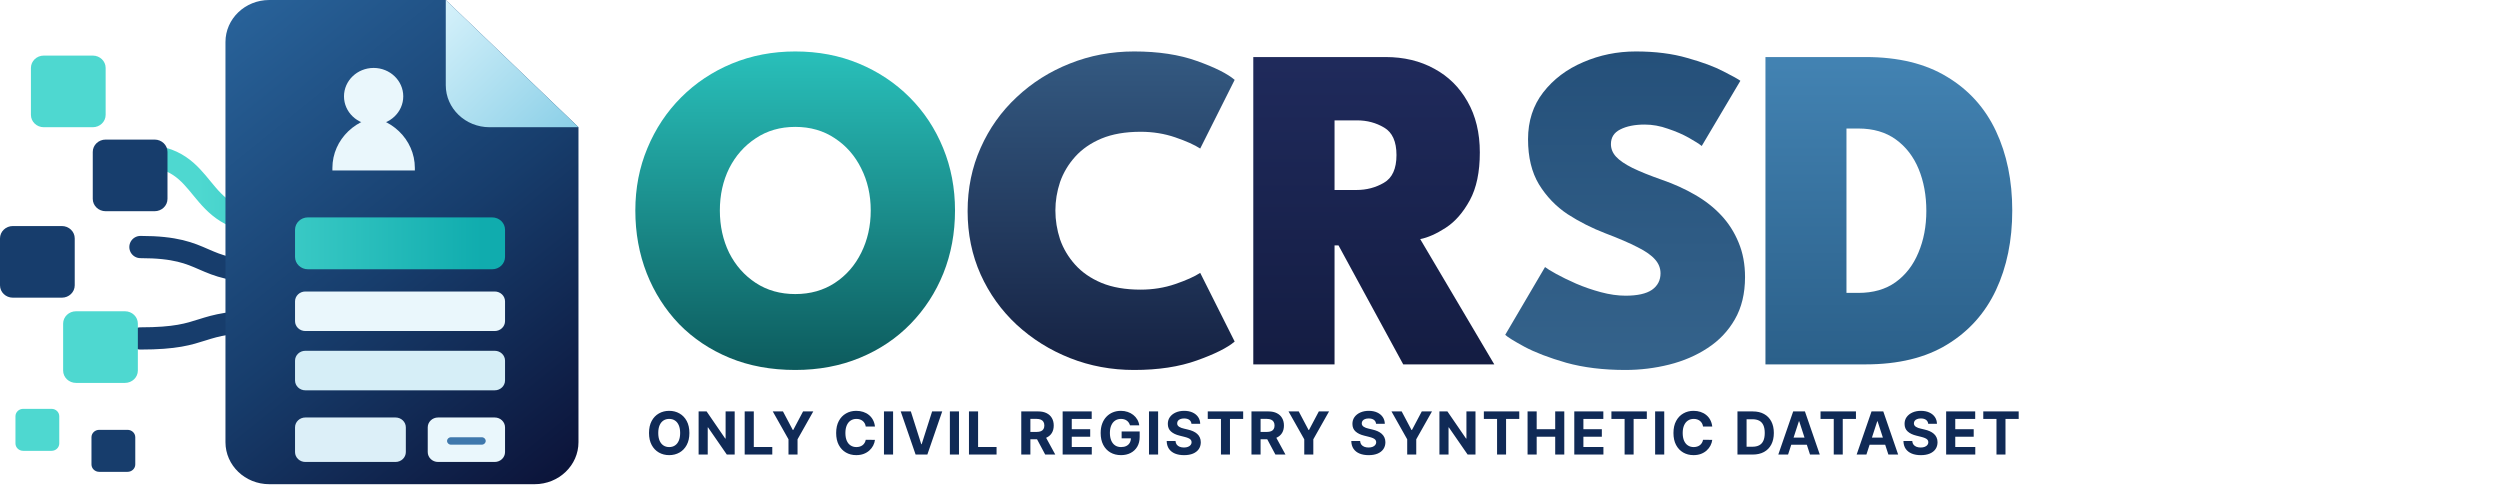
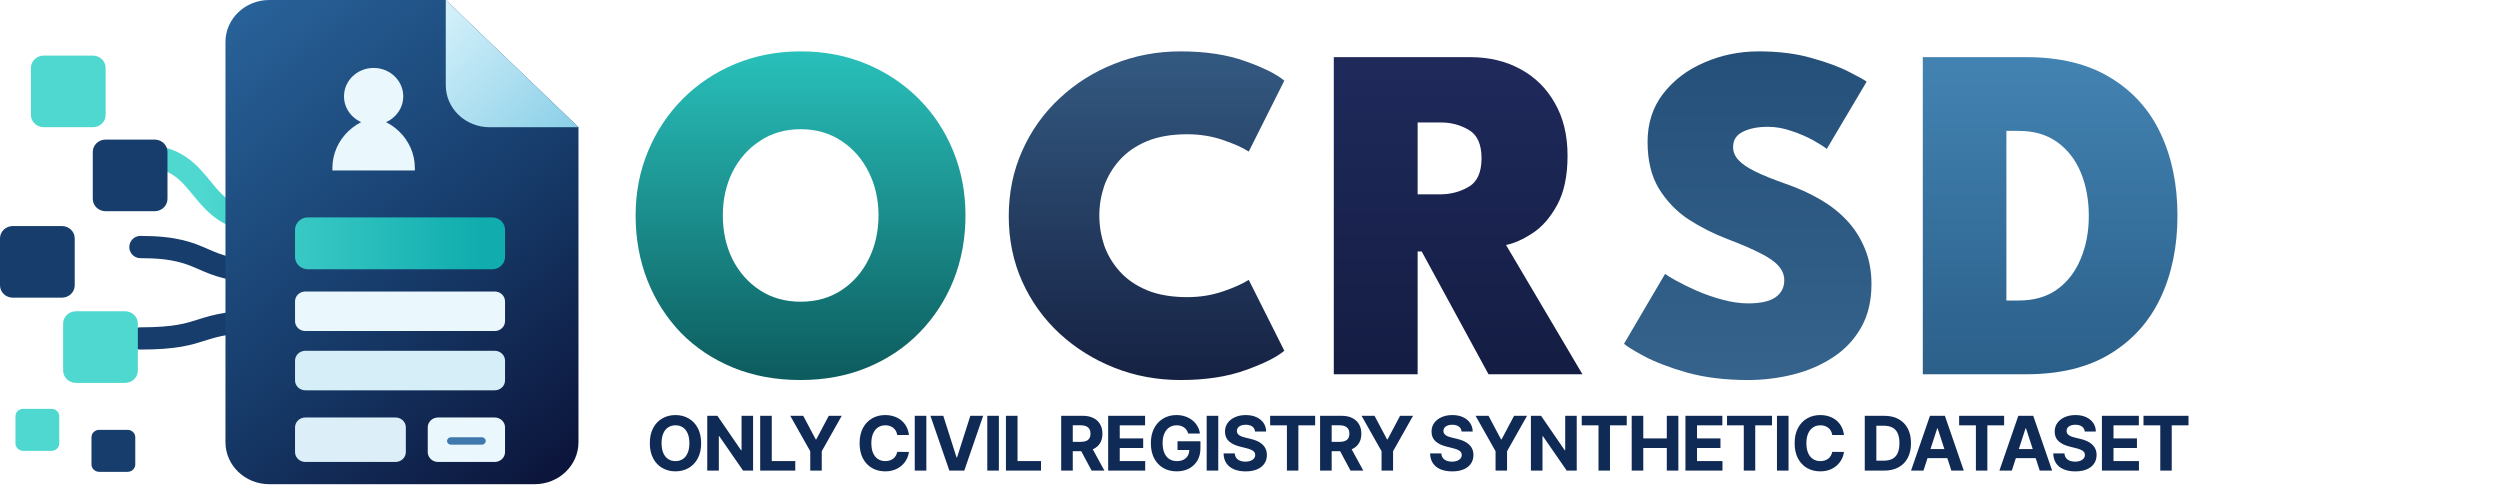
- <svg xmlns="http://www.w3.org/2000/svg" width="2024" height="392" viewBox="0 0 2024 392" fill="none">
-   <path d="M582.794 170.401C582.794 182.968 585.308 194.404 590.334 204.708C595.487 214.887 602.65 222.993 611.823 229.025C620.997 235.057 631.679 238.073 643.868 238.073C656.058 238.073 666.74 235.057 675.913 229.025C685.087 222.993 692.187 214.887 697.214 204.708C702.366 194.404 704.942 182.968 704.942 170.401C704.942 157.835 702.366 146.462 697.214 136.283C692.187 126.104 685.087 117.998 675.913 111.966C666.74 105.809 656.058 102.73 643.868 102.73C631.679 102.73 620.997 105.809 611.823 111.966C602.65 117.998 595.487 126.104 590.334 136.283C585.308 146.462 582.794 157.835 582.794 170.401ZM514.369 170.401C514.369 152.305 517.636 135.466 524.171 119.883C530.705 104.175 539.816 90.478 551.503 78.79C563.19 67.103 576.888 57.993 592.596 51.458C608.43 44.923 625.521 41.656 643.868 41.656C662.467 41.656 679.62 44.923 695.329 51.458C711.037 57.993 724.735 67.103 736.422 78.79C748.109 90.478 757.157 104.175 763.566 119.883C769.975 135.466 773.179 152.305 773.179 170.401C773.179 188.623 770.038 205.588 763.754 221.296C757.471 236.879 748.549 250.577 736.987 262.389C725.552 274.076 711.917 283.187 696.083 289.722C680.249 296.257 662.844 299.524 643.868 299.524C624.264 299.524 606.545 296.257 590.711 289.722C574.877 283.187 561.242 274.076 549.807 262.389C538.497 250.577 529.763 236.879 523.605 221.296C517.448 205.588 514.369 188.623 514.369 170.401Z" fill="url(#paint0_linear_2003_45)" />
-   <path d="M923.436 234.491C933.364 234.491 942.726 232.983 951.523 229.967C960.319 226.951 967.043 223.935 971.692 220.919L999.59 276.527C993.684 281.554 983.505 286.643 969.053 291.795C954.727 296.948 937.762 299.524 918.158 299.524C899.811 299.524 882.532 296.319 866.321 289.91C850.11 283.501 835.721 274.516 823.154 262.955C810.713 251.394 800.974 237.822 793.937 222.239C786.899 206.531 783.381 189.44 783.381 170.967C783.381 152.494 786.899 135.403 793.937 119.695C800.974 103.861 810.713 90.163 823.154 78.602C835.595 66.915 849.921 57.867 866.132 51.458C882.469 44.923 899.811 41.656 918.158 41.656C937.762 41.656 954.727 44.232 969.053 49.385C983.505 54.537 993.684 59.626 999.59 64.653L971.692 120.26C967.043 117.244 960.319 114.228 951.523 111.212C942.726 108.196 933.364 106.688 923.436 106.688C911.121 106.688 900.565 108.511 891.768 112.155C883.097 115.799 875.997 120.7 870.468 126.858C864.938 133.016 860.854 139.864 858.215 147.404C855.702 154.944 854.445 162.61 854.445 170.401C854.445 178.318 855.702 186.11 858.215 193.775C860.854 201.315 864.938 208.164 870.468 214.322C875.997 220.48 883.097 225.381 891.768 229.025C900.565 232.669 911.121 234.491 923.436 234.491Z" fill="url(#paint1_linear_2003_45)" />
-   <path d="M1014.66 46.18H1121.73C1136.56 46.18 1149.69 49.322 1161.12 55.605C1172.56 61.763 1181.55 70.622 1188.08 82.183C1194.74 93.745 1198.07 107.505 1198.07 123.465C1198.07 139.299 1195.37 152.18 1189.97 162.107C1184.56 172.035 1178.09 179.449 1170.55 184.35C1163.01 189.251 1156.1 192.33 1149.81 193.587L1209.76 295H1136.05L1083.65 198.676H1080.45V295H1014.66V46.18ZM1080.45 153.813H1098.17C1106.33 153.813 1113.75 151.866 1120.41 147.97C1127.19 144.074 1130.59 136.597 1130.59 125.538C1130.59 114.605 1127.26 107.191 1120.6 103.295C1114.06 99.4 1106.77 97.452 1098.73 97.452H1080.45V153.813Z" fill="url(#paint2_linear_2003_45)" />
-   <path d="M1324.38 41.656C1340.08 41.656 1353.97 43.415 1366.04 46.934C1378.22 50.327 1388.03 53.971 1395.44 57.867C1402.86 61.637 1407.38 64.15 1409.01 65.407L1377.72 118.187C1375.71 116.553 1372.26 114.354 1367.35 111.589C1362.45 108.825 1356.8 106.374 1350.39 104.238C1344.11 101.976 1337.82 100.845 1331.54 100.845C1323.5 100.845 1316.9 102.164 1311.75 104.803C1306.72 107.317 1304.21 111.275 1304.21 116.679C1304.21 120.449 1305.59 123.842 1308.35 126.858C1311.12 129.874 1315.52 132.89 1321.55 135.906C1327.71 138.922 1335.81 142.189 1345.87 145.708C1355.29 148.975 1364.02 152.934 1372.07 157.583C1380.24 162.233 1387.34 167.762 1393.37 174.171C1399.4 180.58 1404.11 187.932 1407.51 196.226C1411.02 204.52 1412.78 213.882 1412.78 224.312C1412.78 237.633 1410.02 249.069 1404.49 258.619C1399.09 268.044 1391.73 275.773 1382.43 281.805C1373.26 287.837 1362.89 292.298 1351.33 295.189C1339.77 298.079 1327.96 299.524 1315.89 299.524C1298.05 299.524 1282.09 297.576 1268.02 293.68C1254.07 289.659 1242.76 285.324 1234.09 280.674C1225.54 276.024 1220.39 272.82 1218.63 271.06L1250.86 216.207C1252.24 217.338 1255.2 219.16 1259.72 221.673C1264.25 224.187 1269.65 226.826 1275.93 229.59C1282.34 232.355 1289.06 234.68 1296.1 236.565C1303.14 238.45 1309.8 239.392 1316.08 239.392C1325.63 239.392 1332.73 237.822 1337.38 234.68C1342.03 231.413 1344.36 226.951 1344.36 221.296C1344.36 217.149 1342.91 213.442 1340.02 210.175C1337.13 206.782 1332.42 203.452 1325.88 200.184C1319.35 196.791 1310.62 193.021 1299.68 188.874C1288.88 184.727 1278.7 179.575 1269.15 173.417C1259.72 167.134 1251.99 159.091 1245.96 149.289C1240.05 139.487 1237.1 127.298 1237.1 112.72C1237.1 98.017 1241.19 85.388 1249.35 74.832C1257.65 64.15 1268.45 55.982 1281.78 50.327C1295.1 44.546 1309.3 41.656 1324.38 41.656Z" fill="url(#paint3_linear_2003_45)" />
-   <path d="M1429.31 46.18H1510.36C1536.88 46.18 1558.87 51.521 1576.34 62.203C1593.93 72.758 1607.12 87.399 1615.92 106.123C1624.72 124.847 1629.12 146.273 1629.12 170.401C1629.12 194.655 1624.72 216.144 1615.92 234.868C1607.12 253.593 1593.93 268.296 1576.34 278.977C1558.87 289.659 1536.88 295 1510.36 295H1429.31V46.18ZM1494.9 104.049V237.13H1504.52C1516.58 237.13 1526.63 234.24 1534.68 228.459C1542.85 222.553 1549 214.573 1553.15 204.52C1557.42 194.467 1559.56 183.219 1559.56 170.778C1559.56 158.212 1557.49 146.902 1553.34 136.848C1549.19 126.795 1543.03 118.815 1534.87 112.909C1526.7 107.003 1516.58 104.049 1504.52 104.049H1494.9Z" fill="url(#paint4_linear_2003_45)" />
-   <path d="M558.131 350.545C558.131 354.352 557.409 357.591 555.966 360.261C554.534 362.932 552.58 364.972 550.102 366.381C547.637 367.778 544.864 368.477 541.784 368.477C538.682 368.477 535.898 367.773 533.432 366.364C530.966 364.955 529.017 362.915 527.585 360.244C526.154 357.574 525.438 354.341 525.438 350.545C525.438 346.739 526.154 343.5 527.585 340.83C529.017 338.159 530.966 336.125 533.432 334.727C535.898 333.318 538.682 332.614 541.784 332.614C544.864 332.614 547.637 333.318 550.102 334.727C552.58 336.125 554.534 338.159 555.966 340.83C557.409 343.5 558.131 346.739 558.131 350.545ZM550.648 350.545C550.648 348.08 550.279 346 549.54 344.307C548.813 342.614 547.784 341.33 546.455 340.455C545.125 339.58 543.568 339.142 541.784 339.142C540 339.142 538.443 339.58 537.114 340.455C535.784 341.33 534.75 342.614 534.012 344.307C533.284 346 532.921 348.08 532.921 350.545C532.921 353.011 533.284 355.091 534.012 356.784C534.75 358.477 535.784 359.761 537.114 360.636C538.443 361.511 540 361.949 541.784 361.949C543.568 361.949 545.125 361.511 546.455 360.636C547.784 359.761 548.813 358.477 549.54 356.784C550.279 355.091 550.648 353.011 550.648 350.545ZM594.797 333.091V368H588.422L573.235 346.028H572.979V368H565.598V333.091H572.075L587.144 355.045H587.45V333.091H594.797ZM602.895 368V333.091H610.276V361.915H625.242V368H602.895ZM625.631 333.091H633.898L641.858 348.125H642.199L650.159 333.091H658.426L645.693 355.659V368H638.364V355.659L625.631 333.091ZM708.368 345.312H700.902C700.766 344.347 700.487 343.489 700.067 342.739C699.646 341.977 699.107 341.33 698.448 340.795C697.789 340.261 697.027 339.852 696.164 339.568C695.311 339.284 694.385 339.142 693.385 339.142C691.578 339.142 690.004 339.591 688.664 340.489C687.323 341.375 686.283 342.67 685.544 344.375C684.806 346.068 684.436 348.125 684.436 350.545C684.436 353.034 684.806 355.125 685.544 356.818C686.294 358.511 687.34 359.79 688.681 360.653C690.021 361.517 691.573 361.949 693.334 361.949C694.323 361.949 695.237 361.818 696.078 361.557C696.931 361.295 697.686 360.915 698.345 360.415C699.004 359.903 699.55 359.284 699.982 358.557C700.425 357.83 700.732 357 700.902 356.068L708.368 356.102C708.175 357.705 707.692 359.25 706.919 360.739C706.158 362.216 705.129 363.54 703.834 364.71C702.55 365.869 701.016 366.79 699.232 367.472C697.459 368.142 695.453 368.477 693.215 368.477C690.101 368.477 687.317 367.773 684.862 366.364C682.419 364.955 680.487 362.915 679.067 360.244C677.658 357.574 676.953 354.341 676.953 350.545C676.953 346.739 677.669 343.5 679.101 340.83C680.533 338.159 682.476 336.125 684.931 334.727C687.385 333.318 690.146 332.614 693.215 332.614C695.237 332.614 697.112 332.898 698.84 333.466C700.578 334.034 702.118 334.864 703.459 335.955C704.8 337.034 705.891 338.358 706.732 339.926C707.584 341.494 708.129 343.29 708.368 345.312ZM723.041 333.091V368H715.661V333.091H723.041ZM737.421 333.091L745.858 359.614H746.182L754.637 333.091H762.818L750.784 368H741.273L729.222 333.091H737.421ZM776.401 333.091V368H769.02V333.091H776.401ZM784.473 368V333.091H791.854V361.915H806.82V368H784.473ZM826.817 368V333.091H840.59C843.226 333.091 845.476 333.562 847.34 334.506C849.215 335.437 850.641 336.761 851.618 338.477C852.607 340.182 853.101 342.187 853.101 344.494C853.101 346.812 852.601 348.807 851.601 350.477C850.601 352.136 849.152 353.409 847.254 354.295C845.368 355.182 843.084 355.625 840.402 355.625H831.181V349.693H839.209C840.618 349.693 841.789 349.5 842.72 349.114C843.652 348.727 844.345 348.148 844.8 347.375C845.266 346.602 845.499 345.642 845.499 344.494C845.499 343.335 845.266 342.358 844.8 341.562C844.345 340.767 843.646 340.165 842.703 339.756C841.771 339.335 840.595 339.125 839.175 339.125H834.198V368H826.817ZM845.669 352.114L854.345 368H846.198L837.709 352.114H845.669ZM860.317 368V333.091H883.84V339.176H867.698V347.494H882.629V353.58H867.698V361.915H883.908V368H860.317ZM914.855 344.375C914.617 343.545 914.281 342.812 913.85 342.176C913.418 341.528 912.889 340.983 912.264 340.54C911.651 340.085 910.946 339.739 910.151 339.5C909.367 339.261 908.497 339.142 907.543 339.142C905.759 339.142 904.191 339.585 902.838 340.472C901.497 341.358 900.452 342.648 899.702 344.341C898.952 346.023 898.577 348.08 898.577 350.511C898.577 352.943 898.946 355.011 899.685 356.716C900.423 358.42 901.469 359.722 902.821 360.619C904.173 361.506 905.77 361.949 907.611 361.949C909.281 361.949 910.708 361.653 911.889 361.062C913.083 360.46 913.992 359.614 914.617 358.523C915.253 357.432 915.571 356.142 915.571 354.653L917.071 354.875H908.071V349.318H922.679V353.716C922.679 356.784 922.031 359.42 920.736 361.625C919.441 363.818 917.656 365.511 915.384 366.705C913.111 367.886 910.509 368.477 907.577 368.477C904.304 368.477 901.429 367.756 898.952 366.312C896.475 364.858 894.543 362.795 893.156 360.125C891.781 357.443 891.094 354.261 891.094 350.58C891.094 347.75 891.503 345.227 892.321 343.011C893.151 340.784 894.31 338.898 895.798 337.352C897.287 335.807 899.02 334.631 900.997 333.824C902.975 333.017 905.117 332.614 907.423 332.614C909.401 332.614 911.242 332.903 912.946 333.483C914.651 334.051 916.162 334.858 917.48 335.903C918.81 336.949 919.895 338.193 920.736 339.636C921.577 341.068 922.117 342.648 922.355 344.375H914.855ZM937.604 333.091V368H930.223V333.091H937.604ZM964.614 343.131C964.477 341.756 963.892 340.687 962.858 339.926C961.824 339.165 960.421 338.784 958.648 338.784C957.443 338.784 956.426 338.955 955.597 339.295C954.767 339.625 954.131 340.085 953.688 340.676C953.256 341.267 953.04 341.938 953.04 342.688C953.017 343.312 953.148 343.858 953.432 344.324C953.727 344.79 954.131 345.193 954.642 345.534C955.154 345.864 955.744 346.153 956.415 346.403C957.085 346.642 957.801 346.847 958.563 347.017L961.699 347.767C963.222 348.108 964.619 348.562 965.892 349.131C967.165 349.699 968.267 350.398 969.199 351.227C970.131 352.057 970.852 353.034 971.364 354.159C971.887 355.284 972.154 356.574 972.165 358.028C972.154 360.165 971.608 362.017 970.529 363.585C969.46 365.142 967.915 366.352 965.892 367.216C963.881 368.068 961.455 368.494 958.614 368.494C955.796 368.494 953.341 368.062 951.25 367.199C949.171 366.335 947.546 365.057 946.375 363.364C945.216 361.659 944.608 359.551 944.551 357.04H951.693C951.773 358.21 952.108 359.187 952.699 359.972C953.301 360.744 954.102 361.33 955.102 361.727C956.114 362.114 957.256 362.307 958.529 362.307C959.779 362.307 960.864 362.125 961.784 361.761C962.716 361.398 963.438 360.892 963.949 360.244C964.46 359.597 964.716 358.852 964.716 358.011C964.716 357.227 964.483 356.568 964.017 356.034C963.563 355.5 962.892 355.045 962.006 354.67C961.131 354.295 960.057 353.955 958.784 353.648L954.983 352.693C952.04 351.977 949.716 350.858 948.012 349.335C946.307 347.812 945.46 345.761 945.472 343.182C945.46 341.068 946.023 339.222 947.159 337.642C948.307 336.062 949.881 334.83 951.881 333.943C953.881 333.057 956.154 332.614 958.699 332.614C961.29 332.614 963.551 333.057 965.483 333.943C967.426 334.83 968.938 336.062 970.017 337.642C971.097 339.222 971.654 341.051 971.688 343.131H964.614ZM977.8 339.176V333.091H1006.47V339.176H995.783V368H988.487V339.176H977.8ZM1013.19 368V333.091H1026.96C1029.6 333.091 1031.85 333.562 1033.71 334.506C1035.59 335.437 1037.02 336.761 1037.99 338.477C1038.98 340.182 1039.48 342.187 1039.48 344.494C1039.48 346.812 1038.98 348.807 1037.98 350.477C1036.98 352.136 1035.53 353.409 1033.63 354.295C1031.74 355.182 1029.46 355.625 1026.78 355.625H1017.56V349.693H1025.58C1026.99 349.693 1028.16 349.5 1029.1 349.114C1030.03 348.727 1030.72 348.148 1031.17 347.375C1031.64 346.602 1031.87 345.642 1031.87 344.494C1031.87 343.335 1031.64 342.358 1031.17 341.562C1030.72 340.767 1030.02 340.165 1029.08 339.756C1028.15 339.335 1026.97 339.125 1025.55 339.125H1020.57V368H1013.19ZM1032.04 352.114L1040.72 368H1032.57L1024.08 352.114H1032.04ZM1043.19 333.091H1051.46L1059.42 348.125H1059.76L1067.72 333.091H1075.99L1063.26 355.659V368H1055.93V355.659L1043.19 333.091ZM1114.07 343.131C1113.93 341.756 1113.35 340.687 1112.31 339.926C1111.28 339.165 1109.87 338.784 1108.1 338.784C1106.9 338.784 1105.88 338.955 1105.05 339.295C1104.22 339.625 1103.58 340.085 1103.14 340.676C1102.71 341.267 1102.49 341.938 1102.49 342.688C1102.47 343.312 1102.6 343.858 1102.89 344.324C1103.18 344.79 1103.58 345.193 1104.1 345.534C1104.61 345.864 1105.2 346.153 1105.87 346.403C1106.54 346.642 1107.25 346.847 1108.02 347.017L1111.15 347.767C1112.67 348.108 1114.07 348.562 1115.35 349.131C1116.62 349.699 1117.72 350.398 1118.65 351.227C1119.58 352.057 1120.31 353.034 1120.82 354.159C1121.34 355.284 1121.61 356.574 1121.62 358.028C1121.61 360.165 1121.06 362.017 1119.98 363.585C1118.91 365.142 1117.37 366.352 1115.35 367.216C1113.33 368.068 1110.91 368.494 1108.07 368.494C1105.25 368.494 1102.79 368.062 1100.7 367.199C1098.62 366.335 1097 365.057 1095.83 363.364C1094.67 361.659 1094.06 359.551 1094 357.04H1101.15C1101.23 358.21 1101.56 359.187 1102.15 359.972C1102.75 360.744 1103.56 361.33 1104.56 361.727C1105.57 362.114 1106.71 362.307 1107.98 362.307C1109.23 362.307 1110.32 362.125 1111.24 361.761C1112.17 361.398 1112.89 360.892 1113.4 360.244C1113.91 359.597 1114.17 358.852 1114.17 358.011C1114.17 357.227 1113.94 356.568 1113.47 356.034C1113.02 355.5 1112.35 355.045 1111.46 354.67C1110.58 354.295 1109.51 353.955 1108.24 353.648L1104.44 352.693C1101.49 351.977 1099.17 350.858 1097.46 349.335C1095.76 347.812 1094.91 345.761 1094.92 343.182C1094.91 341.068 1095.48 339.222 1096.61 337.642C1097.76 336.062 1099.33 334.83 1101.33 333.943C1103.33 333.057 1105.61 332.614 1108.15 332.614C1110.74 332.614 1113 333.057 1114.94 333.943C1116.88 334.83 1118.39 336.062 1119.47 337.642C1120.55 339.222 1121.11 341.051 1121.14 343.131H1114.07ZM1126.54 333.091H1134.8L1142.76 348.125H1143.11L1151.07 333.091H1159.33L1146.6 355.659V368H1139.27V355.659L1126.54 333.091ZM1194.56 333.091V368H1188.19L1173 346.028H1172.74V368H1165.36V333.091H1171.84L1186.91 355.045H1187.22V333.091H1194.56ZM1201.33 339.176V333.091H1230V339.176H1219.31V368H1212.02V339.176H1201.33ZM1236.72 368V333.091H1244.1V347.494H1259.09V333.091H1266.45V368H1259.09V353.58H1244.1V368H1236.72ZM1274.54 368V333.091H1298.06V339.176H1281.92V347.494H1296.85V353.58H1281.92V361.915H1298.13V368H1274.54ZM1304.6 339.176V333.091H1333.27V339.176H1322.58V368H1315.28V339.176H1304.6ZM1347.37 333.091V368H1339.99V333.091H1347.37ZM1386.24 345.312H1378.78C1378.64 344.347 1378.36 343.489 1377.94 342.739C1377.52 341.977 1376.98 341.33 1376.32 340.795C1375.66 340.261 1374.9 339.852 1374.04 339.568C1373.19 339.284 1372.26 339.142 1371.26 339.142C1369.45 339.142 1367.88 339.591 1366.54 340.489C1365.2 341.375 1364.16 342.67 1363.42 344.375C1362.68 346.068 1362.31 348.125 1362.31 350.545C1362.31 353.034 1362.68 355.125 1363.42 356.818C1364.17 358.511 1365.21 359.79 1366.56 360.653C1367.9 361.517 1369.45 361.949 1371.21 361.949C1372.2 361.949 1373.11 361.818 1373.95 361.557C1374.81 361.295 1375.56 360.915 1376.22 360.415C1376.88 359.903 1377.42 359.284 1377.86 358.557C1378.3 357.83 1378.61 357 1378.78 356.068L1386.24 356.102C1386.05 357.705 1385.57 359.25 1384.79 360.739C1384.03 362.216 1383 363.54 1381.71 364.71C1380.42 365.869 1378.89 366.79 1377.11 367.472C1375.33 368.142 1373.33 368.477 1371.09 368.477C1367.98 368.477 1365.19 367.773 1362.74 366.364C1360.29 364.955 1358.36 362.915 1356.94 360.244C1355.53 357.574 1354.83 354.341 1354.83 350.545C1354.83 346.739 1355.54 343.5 1356.98 340.83C1358.41 338.159 1360.35 336.125 1362.81 334.727C1365.26 333.318 1368.02 332.614 1371.09 332.614C1373.11 332.614 1374.99 332.898 1376.71 333.466C1378.45 334.034 1379.99 334.864 1381.33 335.955C1382.67 337.034 1383.77 338.358 1384.61 339.926C1385.46 341.494 1386 343.29 1386.24 345.312ZM1419.02 368H1406.65V333.091H1419.12C1422.63 333.091 1425.66 333.79 1428.19 335.188C1430.72 336.574 1432.67 338.568 1434.04 341.17C1435.41 343.773 1436.1 346.886 1436.1 350.511C1436.1 354.148 1435.41 357.273 1434.04 359.886C1432.67 362.5 1430.71 364.506 1428.16 365.903C1425.61 367.301 1422.57 368 1419.02 368ZM1414.03 361.676H1418.71C1420.9 361.676 1422.73 361.29 1424.22 360.517C1425.72 359.733 1426.84 358.523 1427.59 356.886C1428.36 355.239 1428.74 353.114 1428.74 350.511C1428.74 347.932 1428.36 345.824 1427.59 344.188C1426.84 342.551 1425.72 341.347 1424.24 340.574C1422.75 339.801 1420.91 339.415 1418.73 339.415H1414.03V361.676ZM1447.62 368H1439.71L1451.76 333.091H1461.27L1473.3 368H1465.39L1456.65 341.068H1456.38L1447.62 368ZM1447.12 354.278H1465.8V360.04H1447.12V354.278ZM1473.91 339.176V333.091H1502.58V339.176H1491.89V368H1484.6V339.176H1473.91ZM1511.05 368H1503.14L1515.19 333.091H1524.71L1536.74 368H1528.83L1520.09 341.068H1519.81L1511.05 368ZM1510.56 354.278H1529.24V360.04H1510.56V354.278ZM1561.08 343.131C1560.95 341.756 1560.36 340.687 1559.33 339.926C1558.29 339.165 1556.89 338.784 1555.12 338.784C1553.91 338.784 1552.9 338.955 1552.07 339.295C1551.24 339.625 1550.6 340.085 1550.16 340.676C1549.72 341.267 1549.51 341.938 1549.51 342.688C1549.49 343.312 1549.62 343.858 1549.9 344.324C1550.2 344.79 1550.6 345.193 1551.11 345.534C1551.62 345.864 1552.21 346.153 1552.88 346.403C1553.55 346.642 1554.27 346.847 1555.03 347.017L1558.17 347.767C1559.69 348.108 1561.09 348.562 1562.36 349.131C1563.63 349.699 1564.74 350.398 1565.67 351.227C1566.6 352.057 1567.32 353.034 1567.83 354.159C1568.36 355.284 1568.62 356.574 1568.63 358.028C1568.62 360.165 1568.08 362.017 1567 363.585C1565.93 365.142 1564.38 366.352 1562.36 367.216C1560.35 368.068 1557.92 368.494 1555.08 368.494C1552.26 368.494 1549.81 368.062 1547.72 367.199C1545.64 366.335 1544.01 365.057 1542.84 363.364C1541.68 361.659 1541.08 359.551 1541.02 357.04H1548.16C1548.24 358.21 1548.58 359.187 1549.17 359.972C1549.77 360.744 1550.57 361.33 1551.57 361.727C1552.58 362.114 1553.72 362.307 1555 362.307C1556.25 362.307 1557.33 362.125 1558.25 361.761C1559.18 361.398 1559.91 360.892 1560.42 360.244C1560.93 359.597 1561.18 358.852 1561.18 358.011C1561.18 357.227 1560.95 356.568 1560.49 356.034C1560.03 355.5 1559.36 355.045 1558.47 354.67C1557.6 354.295 1556.53 353.955 1555.25 353.648L1551.45 352.693C1548.51 351.977 1546.18 350.858 1544.48 349.335C1542.78 347.812 1541.93 345.761 1541.94 343.182C1541.93 341.068 1542.49 339.222 1543.63 337.642C1544.78 336.062 1546.35 334.83 1548.35 333.943C1550.35 333.057 1552.62 332.614 1555.17 332.614C1557.76 332.614 1560.02 333.057 1561.95 333.943C1563.9 334.83 1565.41 336.062 1566.49 337.642C1567.57 339.222 1568.12 341.051 1568.16 343.131H1561.08ZM1575.6 368V333.091H1599.12V339.176H1582.98V347.494H1597.91V353.58H1582.98V361.915H1599.19V368H1575.6ZM1605.66 339.176V333.091H1634.33V339.176H1623.64V368H1616.35V339.176H1605.66Z" fill="#102A56" />
+ <svg xmlns="http://www.w3.org/2000/svg" width="2024" height="396" viewBox="0 0 2024 396" fill="none">
+   <path d="M585.206 174.435C585.206 187.402 587.8 199.202 592.986 209.834C598.303 220.337 605.694 228.701 615.159 234.925C624.625 241.149 635.647 244.261 648.224 244.261C660.802 244.261 671.824 241.149 681.289 234.925C690.755 228.701 698.081 220.337 703.268 209.834C708.584 199.202 711.242 187.402 711.242 174.435C711.242 161.469 708.584 149.734 703.268 139.231C698.081 128.728 690.755 120.364 681.289 114.14C671.824 107.787 660.802 104.61 648.224 104.61C635.647 104.61 624.625 107.787 615.159 114.14C605.694 120.364 598.303 128.728 592.986 139.231C587.8 149.734 585.206 161.469 585.206 174.435ZM514.603 174.435C514.603 155.763 517.974 138.388 524.717 122.309C531.459 106.101 540.86 91.968 552.919 79.909C564.978 67.85 579.112 58.449 595.32 51.706C611.658 44.963 629.293 41.592 648.224 41.592C667.415 41.592 685.114 44.963 701.323 51.706C717.531 58.449 731.665 67.85 743.724 79.909C755.783 91.968 765.119 106.101 771.732 122.309C778.345 138.388 781.651 155.763 781.651 174.435C781.651 193.237 778.41 210.742 771.926 226.95C765.443 243.029 756.237 257.163 744.307 269.351C732.508 281.41 718.439 290.811 702.101 297.554C685.763 304.297 667.804 307.668 648.224 307.668C627.996 307.668 609.713 304.297 593.375 297.554C577.037 290.811 562.968 281.41 551.169 269.351C539.499 257.163 530.487 243.029 524.133 226.95C517.78 210.742 514.603 193.237 514.603 174.435Z" fill="url(#paint0_linear_2003_45)" />
+   <path d="M961.2 240.565C971.444 240.565 981.104 239.009 990.181 235.897C999.257 232.785 1006.19 229.673 1010.99 226.561L1039.78 283.939C1033.68 289.126 1023.18 294.377 1008.27 299.693C993.487 305.01 975.982 307.668 955.754 307.668C936.823 307.668 918.994 304.361 902.267 297.748C885.54 291.135 870.693 281.864 857.726 269.935C844.889 258.006 834.84 244.002 827.579 227.923C820.317 211.715 816.687 194.08 816.687 175.019C816.687 155.958 820.317 138.323 827.579 122.115C834.84 105.777 844.889 91.643 857.726 79.714C870.563 67.655 885.345 58.319 902.072 51.706C918.929 44.963 936.823 41.592 955.754 41.592C975.982 41.592 993.487 44.25 1008.27 49.566C1023.18 54.883 1033.68 60.134 1039.78 65.321L1010.99 122.698C1006.19 119.586 999.257 116.474 990.181 113.362C981.104 110.25 971.444 108.694 961.2 108.694C948.493 108.694 937.601 110.575 928.524 114.335C919.577 118.095 912.251 123.152 906.546 129.506C900.84 135.86 896.626 142.926 893.903 150.706C891.31 158.486 890.013 166.396 890.013 174.435C890.013 182.604 891.31 190.644 893.903 198.553C896.626 206.333 900.84 213.4 906.546 219.754C912.251 226.108 919.577 231.165 928.524 234.925C937.601 238.685 948.493 240.565 961.2 240.565Z" fill="url(#paint1_linear_2003_45)" />
+   <path d="M1079.84 46.26H1190.31C1205.61 46.26 1219.16 49.502 1230.96 55.985C1242.76 62.339 1252.03 71.48 1258.78 83.409C1265.65 95.339 1269.09 109.537 1269.09 126.005C1269.09 142.343 1266.3 155.634 1260.72 165.877C1255.15 176.121 1248.47 183.771 1240.69 188.828C1232.91 193.885 1225.78 197.062 1219.29 198.359L1281.14 303H1205.1L1151.02 203.61H1147.72V303H1079.84V46.26ZM1147.72 157.319H1166C1174.43 157.319 1182.08 155.31 1188.95 151.29C1195.95 147.27 1199.45 139.555 1199.45 128.144C1199.45 116.863 1196.02 109.213 1189.15 105.193C1182.4 101.174 1174.88 99.164 1166.58 99.164H1147.72V157.319Z" fill="url(#paint2_linear_2003_45)" />
+   <path d="M1423.92 41.592C1440.13 41.592 1454.46 43.407 1466.91 47.038C1479.48 50.539 1489.6 54.299 1497.25 58.319C1504.9 62.209 1509.57 64.802 1511.25 66.099L1478.96 120.559C1476.89 118.873 1473.32 116.604 1468.27 113.751C1463.21 110.899 1457.38 108.37 1450.76 106.166C1444.28 103.832 1437.8 102.665 1431.31 102.665C1423.01 102.665 1416.21 104.026 1410.89 106.749C1405.7 109.343 1403.11 113.427 1403.11 119.003C1403.11 122.893 1404.54 126.394 1407.39 129.506C1410.24 132.618 1414.78 135.73 1421 138.842C1427.36 141.954 1435.72 145.325 1446.09 148.956C1455.82 152.327 1464.83 156.412 1473.13 161.209C1481.56 166.007 1488.88 171.712 1495.11 178.325C1501.33 184.938 1506.19 192.524 1509.7 201.082C1513.33 209.64 1515.14 219.3 1515.14 230.062C1515.14 243.807 1512.29 255.607 1506.58 265.461C1501.01 275.186 1493.42 283.161 1483.83 289.385C1474.36 295.609 1463.66 300.212 1451.73 303.195C1439.81 306.177 1427.62 307.668 1415.17 307.668C1396.76 307.668 1380.29 305.658 1365.77 301.638C1351.37 297.489 1339.7 293.016 1330.76 288.218C1321.94 283.42 1316.62 280.114 1314.81 278.298L1348.07 221.699C1349.49 222.866 1352.54 224.746 1357.21 227.339C1361.88 229.933 1367.45 232.656 1373.93 235.508C1380.55 238.361 1387.48 240.76 1394.75 242.705C1402.01 244.65 1408.88 245.622 1415.36 245.622C1425.22 245.622 1432.54 244.002 1437.34 240.76C1442.14 237.389 1444.54 232.785 1444.54 226.95C1444.54 222.671 1443.05 218.846 1440.06 215.475C1437.08 211.974 1432.22 208.538 1425.48 205.166C1418.73 201.665 1409.72 197.775 1398.44 193.496C1387.29 189.217 1376.79 183.901 1366.93 177.547C1357.21 171.064 1349.23 162.765 1343.01 152.651C1336.91 142.537 1333.87 129.96 1333.87 114.918C1333.87 99.748 1338.08 86.716 1346.51 75.824C1355.07 64.802 1366.22 56.374 1379.96 50.539C1393.71 44.574 1408.36 41.592 1423.92 41.592Z" fill="url(#paint3_linear_2003_45)" />
+   <path d="M1556.7 46.26H1640.33C1667.69 46.26 1690.39 51.771 1708.41 62.792C1726.56 73.684 1740.18 88.791 1749.25 108.111C1758.33 127.431 1762.87 149.539 1762.87 174.435C1762.87 199.461 1758.33 221.634 1749.25 240.954C1740.18 260.275 1726.56 275.446 1708.41 286.467C1690.39 297.489 1667.69 303 1640.33 303H1556.7V46.26ZM1624.38 105.971V243.288H1634.3C1646.75 243.288 1657.13 240.306 1665.42 234.341C1673.85 228.247 1680.21 220.013 1684.49 209.64C1688.89 199.267 1691.1 187.661 1691.1 174.824C1691.1 161.858 1688.96 150.188 1684.68 139.814C1680.4 129.441 1674.05 121.207 1665.62 115.113C1657.19 109.019 1646.75 105.971 1634.3 105.971H1624.38Z" fill="url(#paint4_linear_2003_45)" />
+   <path d="M567.641 358.818C567.641 363.656 566.724 367.772 564.89 371.165C563.07 374.559 560.586 377.151 557.438 378.942C554.304 380.718 550.781 381.607 546.867 381.607C542.925 381.607 539.386 380.711 536.253 378.92C533.119 377.13 530.642 374.538 528.823 371.144C527.003 367.75 526.093 363.642 526.093 358.818C526.093 353.98 527.003 349.865 528.823 346.471C530.642 343.077 533.119 340.492 536.253 338.716C539.386 336.925 542.925 336.03 546.867 336.03C550.781 336.03 554.304 336.925 557.438 338.716C560.586 340.492 563.07 343.077 564.89 346.471C566.724 349.865 567.641 353.98 567.641 358.818ZM558.131 358.818C558.131 355.684 557.662 353.042 556.723 350.89C555.799 348.738 554.492 347.106 552.802 345.994C551.113 344.882 549.134 344.326 546.867 344.326C544.6 344.326 542.621 344.882 540.932 345.994C539.242 347.106 537.928 348.738 536.989 350.89C536.065 353.042 535.603 355.684 535.603 358.818C535.603 361.952 536.065 364.595 536.989 366.746C537.928 368.898 539.242 370.53 540.932 371.642C542.621 372.754 544.6 373.31 546.867 373.31C549.134 373.31 551.113 372.754 552.802 371.642C554.492 370.53 555.799 368.898 556.723 366.746C557.662 364.595 558.131 361.952 558.131 358.818ZM609.696 336.636V381H601.594L582.293 353.078H581.968V381H572.589V336.636H580.82L599.97 364.537H600.359V336.636H609.696ZM615.445 381V336.636H624.825V373.267H643.844V381H615.445ZM639.797 336.636H650.303L660.419 355.742H660.852L670.969 336.636H681.475L665.293 365.317V381H655.979V365.317L639.797 336.636ZM735.859 352.168H726.371C726.198 350.94 725.844 349.85 725.31 348.897C724.775 347.929 724.089 347.106 723.252 346.428C722.414 345.749 721.447 345.229 720.349 344.868C719.266 344.507 718.089 344.326 716.818 344.326C714.522 344.326 712.522 344.897 710.818 346.038C709.114 347.164 707.792 348.81 706.854 350.977C705.915 353.128 705.446 355.742 705.446 358.818C705.446 361.981 705.915 364.638 706.854 366.79C707.807 368.942 709.135 370.566 710.839 371.664C712.543 372.761 714.515 373.31 716.753 373.31C718.009 373.31 719.172 373.144 720.241 372.812C721.324 372.48 722.284 371.996 723.122 371.36C723.959 370.711 724.652 369.924 725.201 368.999C725.764 368.075 726.154 367.021 726.371 365.837L735.859 365.88C735.613 367.916 735 369.88 734.018 371.772C733.05 373.649 731.743 375.332 730.097 376.819C728.465 378.292 726.515 379.462 724.248 380.328C721.995 381.181 719.446 381.607 716.601 381.607C712.645 381.607 709.106 380.711 705.987 378.92C702.882 377.13 700.427 374.538 698.622 371.144C696.831 367.75 695.936 363.642 695.936 358.818C695.936 353.98 696.846 349.865 698.665 346.471C700.485 343.077 702.954 340.492 706.074 338.716C709.193 336.925 712.702 336.03 716.601 336.03C719.172 336.03 721.555 336.391 723.75 337.113C725.959 337.835 727.916 338.889 729.62 340.276C731.324 341.647 732.711 343.33 733.779 345.323C734.862 347.316 735.556 349.597 735.859 352.168ZM749.965 336.636V381H740.585V336.636H749.965ZM763.697 336.636L774.419 370.342H774.831L785.575 336.636H795.973L780.679 381H768.592L753.277 336.636H763.697ZM808.692 336.636V381H799.312V336.636H808.692ZM814.409 381V336.636H823.789V373.267H842.808V381H814.409ZM859.138 381V336.636H876.641C879.991 336.636 882.85 337.236 885.219 338.434C887.601 339.618 889.414 341.301 890.656 343.482C891.912 345.648 892.54 348.197 892.54 351.128C892.54 354.074 891.905 356.609 890.634 358.732C889.363 360.84 887.522 362.457 885.11 363.584C882.713 364.71 879.81 365.273 876.402 365.273H864.683V357.735H874.886C876.677 357.735 878.164 357.49 879.348 356.999C880.532 356.508 881.413 355.771 881.991 354.789C882.583 353.807 882.879 352.587 882.879 351.128C882.879 349.655 882.583 348.413 881.991 347.402C881.413 346.391 880.525 345.626 879.327 345.106C878.142 344.572 876.648 344.305 874.843 344.305H868.517V381H859.138ZM883.096 360.811L894.122 381H883.767L872.98 360.811H883.096ZM897.169 381V336.636H927.062V344.37H906.549V354.941H925.524V362.674H906.549V373.267H927.149V381H897.169ZM961.936 350.977C961.633 349.922 961.207 348.991 960.658 348.182C960.11 347.359 959.438 346.666 958.644 346.103C957.864 345.525 956.969 345.085 955.958 344.781C954.961 344.478 953.857 344.326 952.643 344.326C950.376 344.326 948.383 344.89 946.665 346.016C944.961 347.142 943.632 348.781 942.679 350.933C941.726 353.071 941.249 355.684 941.249 358.775C941.249 361.865 941.719 364.494 942.657 366.66C943.596 368.826 944.925 370.48 946.643 371.62C948.362 372.747 950.391 373.31 952.73 373.31C954.853 373.31 956.665 372.935 958.167 372.184C959.684 371.418 960.839 370.342 961.633 368.956C962.442 367.57 962.846 365.931 962.846 364.039L964.752 364.32H953.315V357.259H971.879V362.847C971.879 366.746 971.056 370.097 969.41 372.898C967.763 375.686 965.496 377.837 962.608 379.354C959.72 380.856 956.413 381.607 952.687 381.607C948.528 381.607 944.874 380.69 941.726 378.855C938.578 377.007 936.123 374.386 934.361 370.992C932.613 367.584 931.74 363.54 931.74 358.862C931.74 355.266 932.26 352.06 933.299 349.244C934.354 346.413 935.827 344.016 937.718 342.052C939.61 340.088 941.812 338.593 944.325 337.568C946.838 336.542 949.56 336.03 952.492 336.03C955.005 336.03 957.344 336.398 959.51 337.135C961.676 337.857 963.597 338.882 965.272 340.211C966.962 341.539 968.341 343.12 969.41 344.955C970.478 346.774 971.164 348.781 971.468 350.977H961.936ZM986.304 336.636V381H976.925V336.636H986.304ZM1016.09 349.395C1015.91 347.648 1015.17 346.29 1013.86 345.323C1012.54 344.355 1010.76 343.871 1008.51 343.871C1006.98 343.871 1005.68 344.088 1004.63 344.521C1003.57 344.94 1002.77 345.525 1002.2 346.276C1001.65 347.027 1001.38 347.879 1001.38 348.832C1001.35 349.626 1001.52 350.319 1001.88 350.912C1002.25 351.504 1002.77 352.016 1003.42 352.45C1004.07 352.868 1004.82 353.237 1005.67 353.554C1006.52 353.858 1007.43 354.118 1008.4 354.334L1012.38 355.287C1014.32 355.721 1016.1 356.298 1017.71 357.02C1019.33 357.742 1020.73 358.63 1021.91 359.685C1023.1 360.739 1024.02 361.981 1024.67 363.411C1025.33 364.84 1025.67 366.479 1025.68 368.328C1025.67 371.043 1024.98 373.397 1023.6 375.39C1022.25 377.368 1020.28 378.906 1017.71 380.004C1015.16 381.087 1012.07 381.628 1008.46 381.628C1004.88 381.628 1001.76 381.079 999.105 379.982C996.462 378.884 994.397 377.26 992.91 375.108C991.437 372.942 990.664 370.263 990.592 367.071H999.668C999.769 368.559 1000.2 369.801 1000.95 370.797C1001.71 371.779 1002.73 372.523 1004 373.028C1005.29 373.519 1006.74 373.765 1008.35 373.765C1009.94 373.765 1011.32 373.534 1012.49 373.072C1013.68 372.61 1014.59 371.967 1015.24 371.144C1015.89 370.321 1016.22 369.375 1016.22 368.306C1016.22 367.31 1015.92 366.472 1015.33 365.793C1014.75 365.115 1013.9 364.537 1012.77 364.06C1011.66 363.584 1010.3 363.151 1008.68 362.761L1003.85 361.548C1000.11 360.638 997.155 359.215 994.989 357.28C992.823 355.345 991.747 352.738 991.762 349.46C991.747 346.774 992.462 344.427 993.906 342.42C995.365 340.413 997.365 338.846 999.906 337.719C1002.45 336.593 1005.34 336.03 1008.57 336.03C1011.86 336.03 1014.74 336.593 1017.19 337.719C1019.66 338.846 1021.58 340.413 1022.95 342.42C1024.33 344.427 1025.03 346.752 1025.08 349.395H1016.09ZM1028.3 344.37V336.636H1064.74V344.37H1051.16V381H1041.89V344.37H1028.3ZM1068.74 381V336.636H1086.24C1089.59 336.636 1092.45 337.236 1094.82 338.434C1097.2 339.618 1099.02 341.301 1100.26 343.482C1101.51 345.648 1102.14 348.197 1102.14 351.128C1102.14 354.074 1101.51 356.609 1100.24 358.732C1098.96 360.84 1097.12 362.457 1094.71 363.584C1092.31 364.71 1089.41 365.273 1086 365.273H1074.28V357.735H1084.49C1086.28 357.735 1087.77 357.49 1088.95 356.999C1090.13 356.508 1091.01 355.771 1091.59 354.789C1092.18 353.807 1092.48 352.587 1092.48 351.128C1092.48 349.655 1092.18 348.413 1091.59 347.402C1091.01 346.391 1090.13 345.626 1088.93 345.106C1087.74 344.572 1086.25 344.305 1084.44 344.305H1078.12V381H1068.74ZM1092.7 360.811L1103.72 381H1093.37L1082.58 360.811H1092.7ZM1102.32 336.636H1112.83L1122.95 355.742H1123.38L1133.5 336.636H1144L1127.82 365.317V381H1118.51V365.317L1102.32 336.636ZM1183.31 349.395C1183.14 347.648 1182.39 346.29 1181.08 345.323C1179.76 344.355 1177.98 343.871 1175.73 343.871C1174.2 343.871 1172.9 344.088 1171.85 344.521C1170.8 344.94 1169.99 345.525 1169.42 346.276C1168.88 347.027 1168.6 347.879 1168.6 348.832C1168.57 349.626 1168.74 350.319 1169.1 350.912C1169.47 351.504 1169.99 352.016 1170.64 352.45C1171.29 352.868 1172.04 353.237 1172.89 353.554C1173.74 353.858 1174.65 354.118 1175.62 354.334L1179.61 355.287C1181.54 355.721 1183.32 356.298 1184.93 357.02C1186.55 357.742 1187.95 358.63 1189.14 359.685C1190.32 360.739 1191.24 361.981 1191.89 363.411C1192.55 364.84 1192.89 366.479 1192.91 368.328C1192.89 371.043 1192.2 373.397 1190.83 375.39C1189.47 377.368 1187.5 378.906 1184.93 380.004C1182.38 381.087 1179.29 381.628 1175.68 381.628C1172.1 381.628 1168.98 381.079 1166.33 379.982C1163.68 378.884 1161.62 377.26 1160.13 375.108C1158.66 372.942 1157.89 370.263 1157.81 367.071H1166.89C1166.99 368.559 1167.42 369.801 1168.17 370.797C1168.93 371.779 1169.95 372.523 1171.22 373.028C1172.51 373.519 1173.96 373.765 1175.58 373.765C1177.16 373.765 1178.54 373.534 1179.71 373.072C1180.9 372.61 1181.81 371.967 1182.46 371.144C1183.11 370.321 1183.44 369.375 1183.44 368.306C1183.44 367.31 1183.14 366.472 1182.55 365.793C1181.97 365.115 1181.12 364.537 1180 364.06C1178.88 363.584 1177.52 363.151 1175.9 362.761L1171.07 361.548C1167.33 360.638 1164.38 359.215 1162.21 357.28C1160.04 355.345 1158.97 352.738 1158.98 349.46C1158.97 346.774 1159.68 344.427 1161.13 342.42C1162.59 340.413 1164.59 338.846 1167.13 337.719C1169.67 336.593 1172.56 336.03 1175.79 336.03C1179.09 336.03 1181.96 336.593 1184.41 337.719C1186.88 338.846 1188.8 340.413 1190.18 342.42C1191.55 344.427 1192.26 346.752 1192.3 349.395H1183.31ZM1194.62 336.636H1205.12L1215.24 355.742H1215.67L1225.79 336.636H1236.29L1220.11 365.317V381H1210.8V365.317L1194.62 336.636ZM1276.52 336.636V381H1268.42L1249.12 353.078H1248.8V381H1239.42V336.636H1247.65L1266.8 364.537H1267.19V336.636H1276.52ZM1280.58 344.37V336.636H1317.02V344.37H1303.44V381H1294.16V344.37H1280.58ZM1321.02 381V336.636H1330.4V354.941H1349.44V336.636H1358.8V381H1349.44V362.674H1330.4V381H1321.02ZM1364.53 381V336.636H1394.42V344.37H1373.91V354.941H1392.89V362.674H1373.91V373.267H1394.51V381H1364.53ZM1398.19 344.37V336.636H1434.63V344.37H1421.04V381H1411.77V344.37H1398.19ZM1448.01 336.636V381H1438.63V336.636H1448.01ZM1492.87 352.168H1483.38C1483.21 350.94 1482.85 349.85 1482.32 348.897C1481.78 347.929 1481.1 347.106 1480.26 346.428C1479.42 345.749 1478.45 345.229 1477.36 344.868C1476.27 344.507 1475.1 344.326 1473.83 344.326C1471.53 344.326 1469.53 344.897 1467.83 346.038C1466.12 347.164 1464.8 348.81 1463.86 350.977C1462.92 353.128 1462.45 355.742 1462.45 358.818C1462.45 361.981 1462.92 364.638 1463.86 366.79C1464.81 368.942 1466.14 370.566 1467.85 371.664C1469.55 372.761 1471.52 373.31 1473.76 373.31C1475.02 373.31 1476.18 373.144 1477.25 372.812C1478.33 372.48 1479.29 371.996 1480.13 371.36C1480.97 370.711 1481.66 369.924 1482.21 368.999C1482.77 368.075 1483.16 367.021 1483.38 365.837L1492.87 365.88C1492.62 367.916 1492.01 369.88 1491.03 371.772C1490.06 373.649 1488.75 375.332 1487.1 376.819C1485.47 378.292 1483.52 379.462 1481.26 380.328C1479 381.181 1476.45 381.607 1473.61 381.607C1469.65 381.607 1466.11 380.711 1462.99 378.92C1459.89 377.13 1457.44 374.538 1455.63 371.144C1453.84 367.75 1452.94 363.642 1452.94 358.818C1452.94 353.98 1453.85 349.865 1455.67 346.471C1457.49 343.077 1459.96 340.492 1463.08 338.716C1466.2 336.925 1469.71 336.03 1473.61 336.03C1476.18 336.03 1478.56 336.391 1480.76 337.113C1482.97 337.835 1484.92 338.889 1486.63 340.276C1488.33 341.647 1489.72 343.33 1490.79 345.323C1491.87 347.316 1492.56 349.597 1492.87 352.168ZM1525.44 381H1509.71V336.636H1525.57C1530.03 336.636 1533.87 337.525 1537.09 339.301C1540.31 341.063 1542.79 343.597 1544.52 346.904C1546.27 350.211 1547.14 354.168 1547.14 358.775C1547.14 363.396 1546.27 367.367 1544.52 370.689C1542.79 374.01 1540.3 376.559 1537.05 378.336C1533.81 380.112 1529.94 381 1525.44 381ZM1519.09 372.963H1525.05C1527.82 372.963 1530.15 372.472 1532.04 371.49C1533.95 370.494 1535.38 368.956 1536.33 366.876C1537.3 364.782 1537.78 362.082 1537.78 358.775C1537.78 355.497 1537.3 352.818 1536.33 350.738C1535.38 348.659 1533.96 347.128 1532.07 346.146C1530.17 345.164 1527.84 344.673 1525.07 344.673H1519.09V372.963ZM1557.24 381H1547.18L1562.5 336.636H1574.59L1589.88 381H1579.83L1568.72 346.774H1568.37L1557.24 381ZM1556.61 363.562H1580.35V370.884H1556.61V363.562ZM1586.11 344.37V336.636H1622.54V344.37H1608.96V381H1599.69V344.37H1586.11ZM1628.77 381H1618.72L1634.03 336.636H1646.12L1661.42 381H1651.36L1640.25 346.774H1639.9L1628.77 381ZM1628.14 363.562H1651.88V370.884H1628.14V363.562ZM1687.81 349.395C1687.64 347.648 1686.89 346.29 1685.58 345.323C1684.26 344.355 1682.48 343.871 1680.23 343.871C1678.7 343.871 1677.4 344.088 1676.35 344.521C1675.3 344.94 1674.49 345.525 1673.92 346.276C1673.37 347.027 1673.1 347.879 1673.1 348.832C1673.07 349.626 1673.24 350.319 1673.6 350.912C1673.97 351.504 1674.49 352.016 1675.14 352.45C1675.79 352.868 1676.54 353.237 1677.39 353.554C1678.24 353.858 1679.15 354.118 1680.12 354.334L1684.1 355.287C1686.04 355.721 1687.82 356.298 1689.43 357.02C1691.05 357.742 1692.45 358.63 1693.64 359.685C1694.82 360.739 1695.74 361.981 1696.39 363.411C1697.05 364.84 1697.39 366.479 1697.4 368.328C1697.39 371.043 1696.7 373.397 1695.33 375.39C1693.97 377.368 1692 378.906 1689.43 380.004C1686.88 381.087 1683.79 381.628 1680.18 381.628C1676.6 381.628 1673.48 381.079 1670.83 379.982C1668.18 378.884 1666.12 377.26 1664.63 375.108C1663.16 372.942 1662.38 370.263 1662.31 367.071H1671.39C1671.49 368.559 1671.92 369.801 1672.67 370.797C1673.43 371.779 1674.45 372.523 1675.72 373.028C1677.01 373.519 1678.46 373.765 1680.08 373.765C1681.66 373.765 1683.04 373.534 1684.21 373.072C1685.4 372.61 1686.31 371.967 1686.96 371.144C1687.61 370.321 1687.94 369.375 1687.94 368.306C1687.94 367.31 1687.64 366.472 1687.05 365.793C1686.47 365.115 1685.62 364.537 1684.49 364.06C1683.38 363.584 1682.02 363.151 1680.4 362.761L1675.57 361.548C1671.83 360.638 1668.88 359.215 1666.71 357.28C1664.54 355.345 1663.47 352.738 1663.48 349.46C1663.47 346.774 1664.18 344.427 1665.63 342.42C1667.09 340.413 1669.09 338.846 1671.63 337.719C1674.17 336.593 1677.06 336.03 1680.29 336.03C1683.58 336.03 1686.46 336.593 1688.91 337.719C1691.38 338.846 1693.3 340.413 1694.68 342.42C1696.05 344.427 1696.75 346.752 1696.8 349.395H1687.81ZM1701.71 381V336.636H1731.61V344.37H1711.09V354.941H1730.07V362.674H1711.09V373.267H1731.69V381H1701.71ZM1735.37 344.37V336.636H1771.81V344.37H1758.23V381H1748.96V344.37H1735.37Z" fill="#102A56" />
  <path d="M113.694 126C171.062 126 155.416 180 218 180" stroke="url(#paint5_linear_2003_45)" stroke-width="18" stroke-linecap="round" />
  <path d="M113.694 200C171.062 200 158.545 220 218 220" stroke="url(#paint6_linear_2003_45)" stroke-width="18" stroke-linecap="round" />
  <path d="M113.694 274C171.062 274 155.416 260 218 260" stroke="url(#paint7_linear_2003_45)" stroke-width="18" stroke-linecap="round" />
  <path d="M75.1 45H35.464C29.703 45 25.034 49.477 25.034 55V93C25.034 98.523 29.703 103 35.464 103H75.1C80.861 103 85.531 98.523 85.531 93V55C85.531 49.477 80.861 45 75.1 45Z" fill="url(#paint8_linear_2003_45)" />
  <path d="M125.167 113H85.531C79.77 113 75.1 117.477 75.1 123V161C75.1 166.523 79.77 171 85.531 171H125.167C130.928 171 135.598 166.523 135.598 161V123C135.598 117.477 130.928 113 125.167 113Z" fill="url(#paint9_linear_2003_45)" />
  <path d="M50.067 183H10.431C4.67 183 0 187.477 0 193V231C0 236.523 4.67 241 10.431 241H50.067C55.828 241 60.498 236.523 60.498 231V193C60.498 187.477 55.828 183 50.067 183Z" fill="#173D6C" />
  <path d="M101.177 252H61.541C55.78 252 51.11 256.477 51.11 262V300C51.11 305.523 55.78 310 61.541 310H101.177C106.938 310 111.608 305.523 111.608 300V262C111.608 256.477 106.938 252 101.177 252Z" fill="url(#paint10_linear_2003_45)" />
  <path d="M41.722 331H18.775C15.319 331 12.517 333.686 12.517 337V359C12.517 362.314 15.319 365 18.775 365H41.722C45.179 365 47.981 362.314 47.981 359V337C47.981 333.686 45.179 331 41.722 331Z" fill="#4ED8D0" />
  <path d="M103.263 348H80.316C76.859 348 74.057 350.686 74.057 354V376C74.057 379.314 76.859 382 80.316 382H103.263C106.72 382 109.521 379.314 109.521 376V354C109.521 350.686 106.72 348 103.263 348Z" fill="#173D6C" />
  <path d="M218 0H360.899L468.335 103V358C468.335 376.778 452.457 392 432.871 392H218C198.413 392 182.536 376.778 182.536 358V34C182.536 15.222 198.413 0 218 0Z" fill="url(#paint11_linear_2003_45)" />
  <path d="M360.899 0L468.335 103H396.363C376.777 103 360.899 87.778 360.899 69V0Z" fill="url(#paint12_linear_2003_45)" />
  <path d="M302.488 101C315.737 101 326.478 90.703 326.478 78C326.478 65.297 315.737 55 302.488 55C289.238 55 278.497 65.297 278.497 78C278.497 90.703 289.238 101 302.488 101Z" fill="#EAF7FC" />
  <path d="M269.11 136C269.11 112.804 288.724 94 312.918 94H292.057C316.252 94 335.866 112.804 335.866 136V138H269.11V136Z" fill="#EAF7FC" />
  <path d="M398.45 176H249.292C243.531 176 238.861 180.477 238.861 186V208C238.861 213.523 243.531 218 249.292 218H398.45C404.21 218 408.88 213.523 408.88 208V186C408.88 180.477 404.21 176 398.45 176Z" fill="url(#paint13_linear_2003_45)" />
  <path d="M400.536 236H247.206C242.597 236 238.861 239.582 238.861 244V260C238.861 264.418 242.597 268 247.206 268H400.536C405.144 268 408.88 264.418 408.88 260V244C408.88 239.582 405.144 236 400.536 236Z" fill="#EAF7FC" />
  <path d="M400.536 284H247.206C242.597 284 238.861 287.582 238.861 292V308C238.861 312.418 242.597 316 247.206 316H400.536C405.144 316 408.88 312.418 408.88 308V292C408.88 287.582 405.144 284 400.536 284Z" fill="#D6EEF7" />
  <path d="M320.22 338H247.206C242.597 338 238.861 341.582 238.861 346V366C238.861 370.418 242.597 374 247.206 374H320.22C324.828 374 328.564 370.418 328.564 366V346C328.564 341.582 324.828 338 320.22 338Z" fill="#DCEFF8" />
  <path d="M400.536 338H354.641C350.032 338 346.296 341.582 346.296 346V366C346.296 370.418 350.032 374 354.641 374H400.536C405.144 374 408.88 370.418 408.88 366V346C408.88 341.582 405.144 338 400.536 338Z" fill="#EAF7FC" />
  <path opacity="0.9" d="M390.105 354H365.072C363.343 354 361.942 355.343 361.942 357C361.942 358.657 363.343 360 365.072 360H390.105C391.833 360 393.234 358.657 393.234 357C393.234 355.343 391.833 354 390.105 354Z" fill="#2C6AA3" />
  <defs>
-     <linearGradient id="paint0_linear_2003_45" x1="1076.52" y1="31" x2="1076.52" y2="378" gradientUnits="userSpaceOnUse">
+     <linearGradient id="paint0_linear_2003_45" x1="1143.52" y1="31" x2="1143.52" y2="389" gradientUnits="userSpaceOnUse">
      <stop stop-color="#2AC4BE" />
      <stop offset="1" stop-color="#043C41" />
    </linearGradient>
-     <linearGradient id="paint1_linear_2003_45" x1="1076.52" y1="31" x2="1076.52" y2="378" gradientUnits="userSpaceOnUse">
+     <linearGradient id="paint1_linear_2003_45" x1="1143.52" y1="31" x2="1143.52" y2="389" gradientUnits="userSpaceOnUse">
      <stop stop-color="#355C84" />
      <stop offset="1" stop-color="#0C102F" />
    </linearGradient>
-     <linearGradient id="paint2_linear_2003_45" x1="1076.52" y1="31" x2="1076.52" y2="378" gradientUnits="userSpaceOnUse">
+     <linearGradient id="paint2_linear_2003_45" x1="1143.52" y1="31" x2="1143.52" y2="389" gradientUnits="userSpaceOnUse">
      <stop stop-color="#202B5D" />
      <stop offset="1" stop-color="#10183A" />
    </linearGradient>
-     <linearGradient id="paint3_linear_2003_45" x1="1076.52" y1="31" x2="1076.52" y2="378" gradientUnits="userSpaceOnUse">
+     <linearGradient id="paint3_linear_2003_45" x1="1143.52" y1="31" x2="1143.52" y2="389" gradientUnits="userSpaceOnUse">
      <stop stop-color="#244F79" />
      <stop offset="1" stop-color="#3A6991" />
    </linearGradient>
-     <linearGradient id="paint4_linear_2003_45" x1="1076.52" y1="31" x2="1076.52" y2="378" gradientUnits="userSpaceOnUse">
+     <linearGradient id="paint4_linear_2003_45" x1="1143.52" y1="31" x2="1143.52" y2="389" gradientUnits="userSpaceOnUse">
      <stop stop-color="#4485B5" />
      <stop offset="1" stop-color="#23547C" />
    </linearGradient>
    <linearGradient id="paint5_linear_2003_45" x1="160.631" y1="-120" x2="390.105" y2="-120" gradientUnits="userSpaceOnUse">
      <stop stop-color="#4ED8D0" />
      <stop offset="1" stop-color="#10ACAE" />
    </linearGradient>
    <linearGradient id="paint6_linear_2003_45" x1="-47.981" y1="-120" x2="71.913" y2="5.056" gradientUnits="userSpaceOnUse">
      <stop stop-color="#4785BF" />
      <stop offset="1" stop-color="#173D6C" />
    </linearGradient>
    <linearGradient id="paint7_linear_2003_45" x1="-47.981" y1="-120" x2="71.913" y2="5.056" gradientUnits="userSpaceOnUse">
      <stop stop-color="#4785BF" />
      <stop offset="1" stop-color="#173D6C" />
    </linearGradient>
    <linearGradient id="paint8_linear_2003_45" x1="160.631" y1="-120" x2="390.105" y2="-120" gradientUnits="userSpaceOnUse">
      <stop stop-color="#4ED8D0" />
      <stop offset="1" stop-color="#10ACAE" />
    </linearGradient>
    <linearGradient id="paint9_linear_2003_45" x1="-47.981" y1="-120" x2="71.913" y2="5.056" gradientUnits="userSpaceOnUse">
      <stop stop-color="#4785BF" />
      <stop offset="1" stop-color="#173D6C" />
    </linearGradient>
    <linearGradient id="paint10_linear_2003_45" x1="160.631" y1="-120" x2="390.105" y2="-120" gradientUnits="userSpaceOnUse">
      <stop stop-color="#4ED8D0" />
      <stop offset="1" stop-color="#10ACAE" />
    </linearGradient>
    <linearGradient id="paint11_linear_2003_45" x1="118.909" y1="-1.45531e-06" x2="436.349" y2="393.192" gradientUnits="userSpaceOnUse">
      <stop stop-color="#2C6AA3" />
      <stop offset="0.58" stop-color="#173D6C" />
      <stop offset="1" stop-color="#0C153B" />
    </linearGradient>
    <linearGradient id="paint12_linear_2003_45" x1="358.813" y1="-1.74623e-06" x2="483.702" y2="130.267" gradientUnits="userSpaceOnUse">
      <stop stop-color="#D7F2FB" />
      <stop offset="1" stop-color="#7BC8E3" />
    </linearGradient>
    <linearGradient id="paint13_linear_2003_45" x1="160.631" y1="-120" x2="390.105" y2="-120" gradientUnits="userSpaceOnUse">
      <stop stop-color="#4ED8D0" />
      <stop offset="1" stop-color="#10ACAE" />
    </linearGradient>
  </defs>
</svg>
